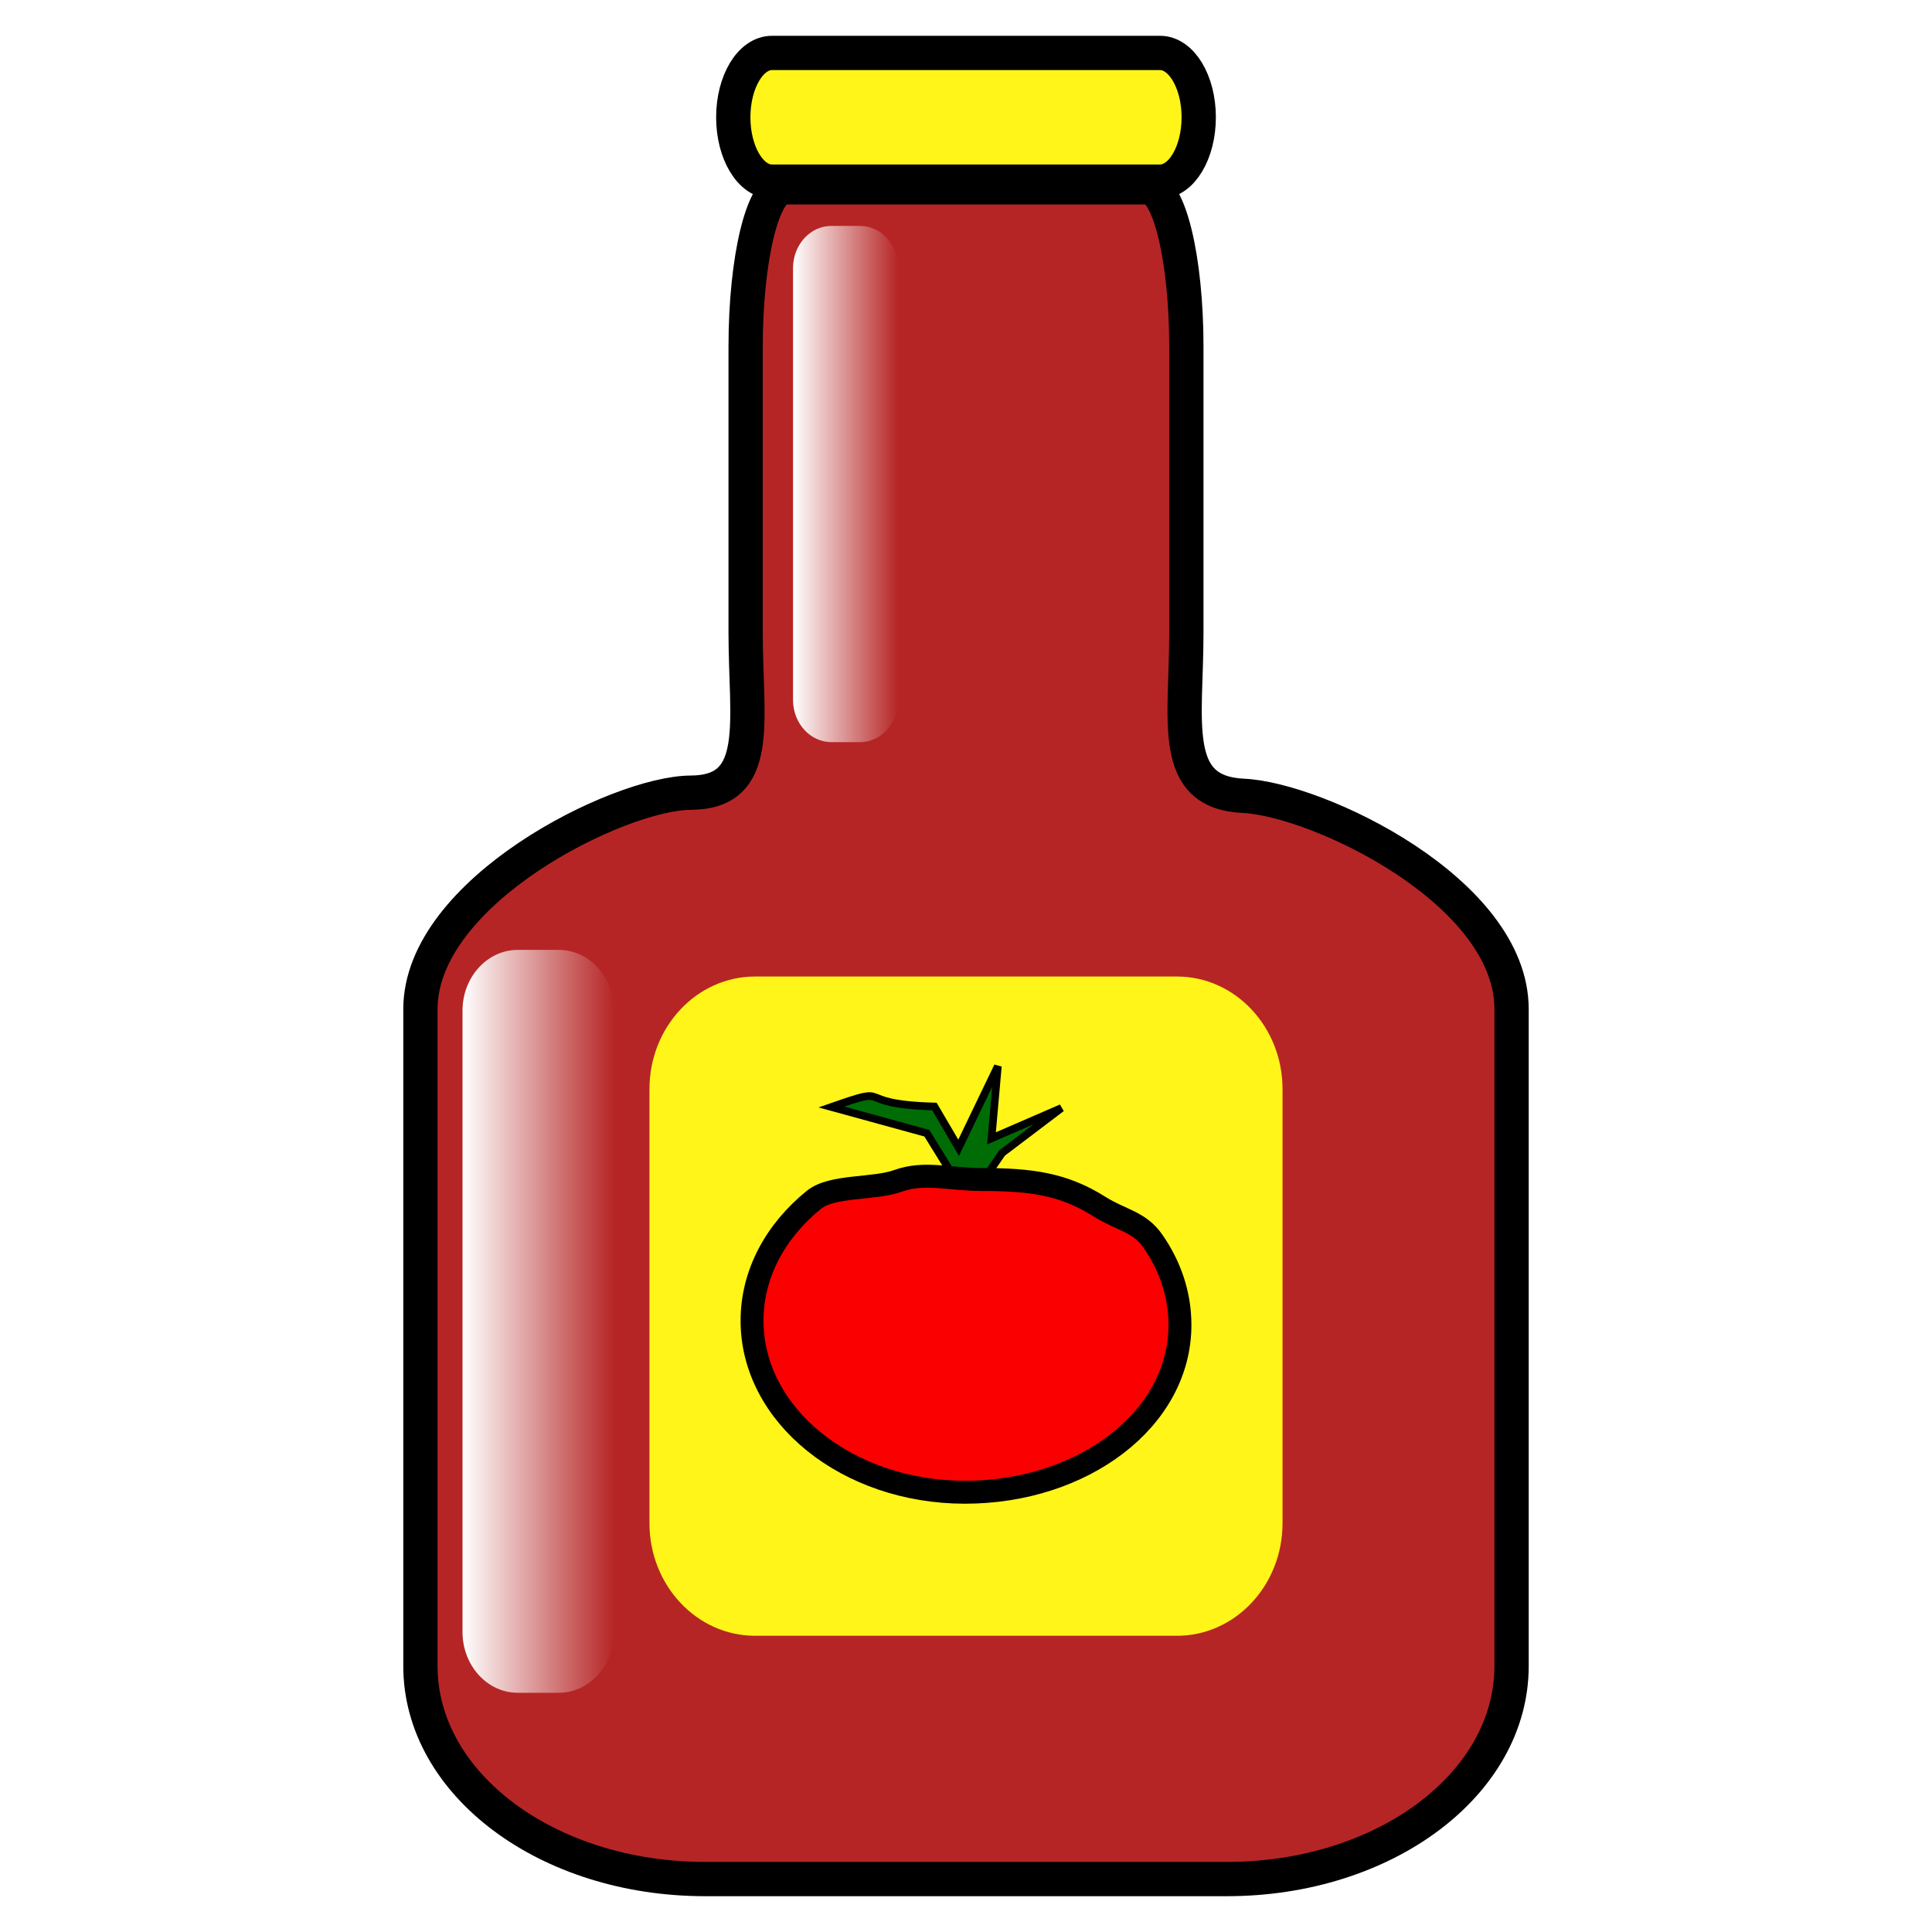
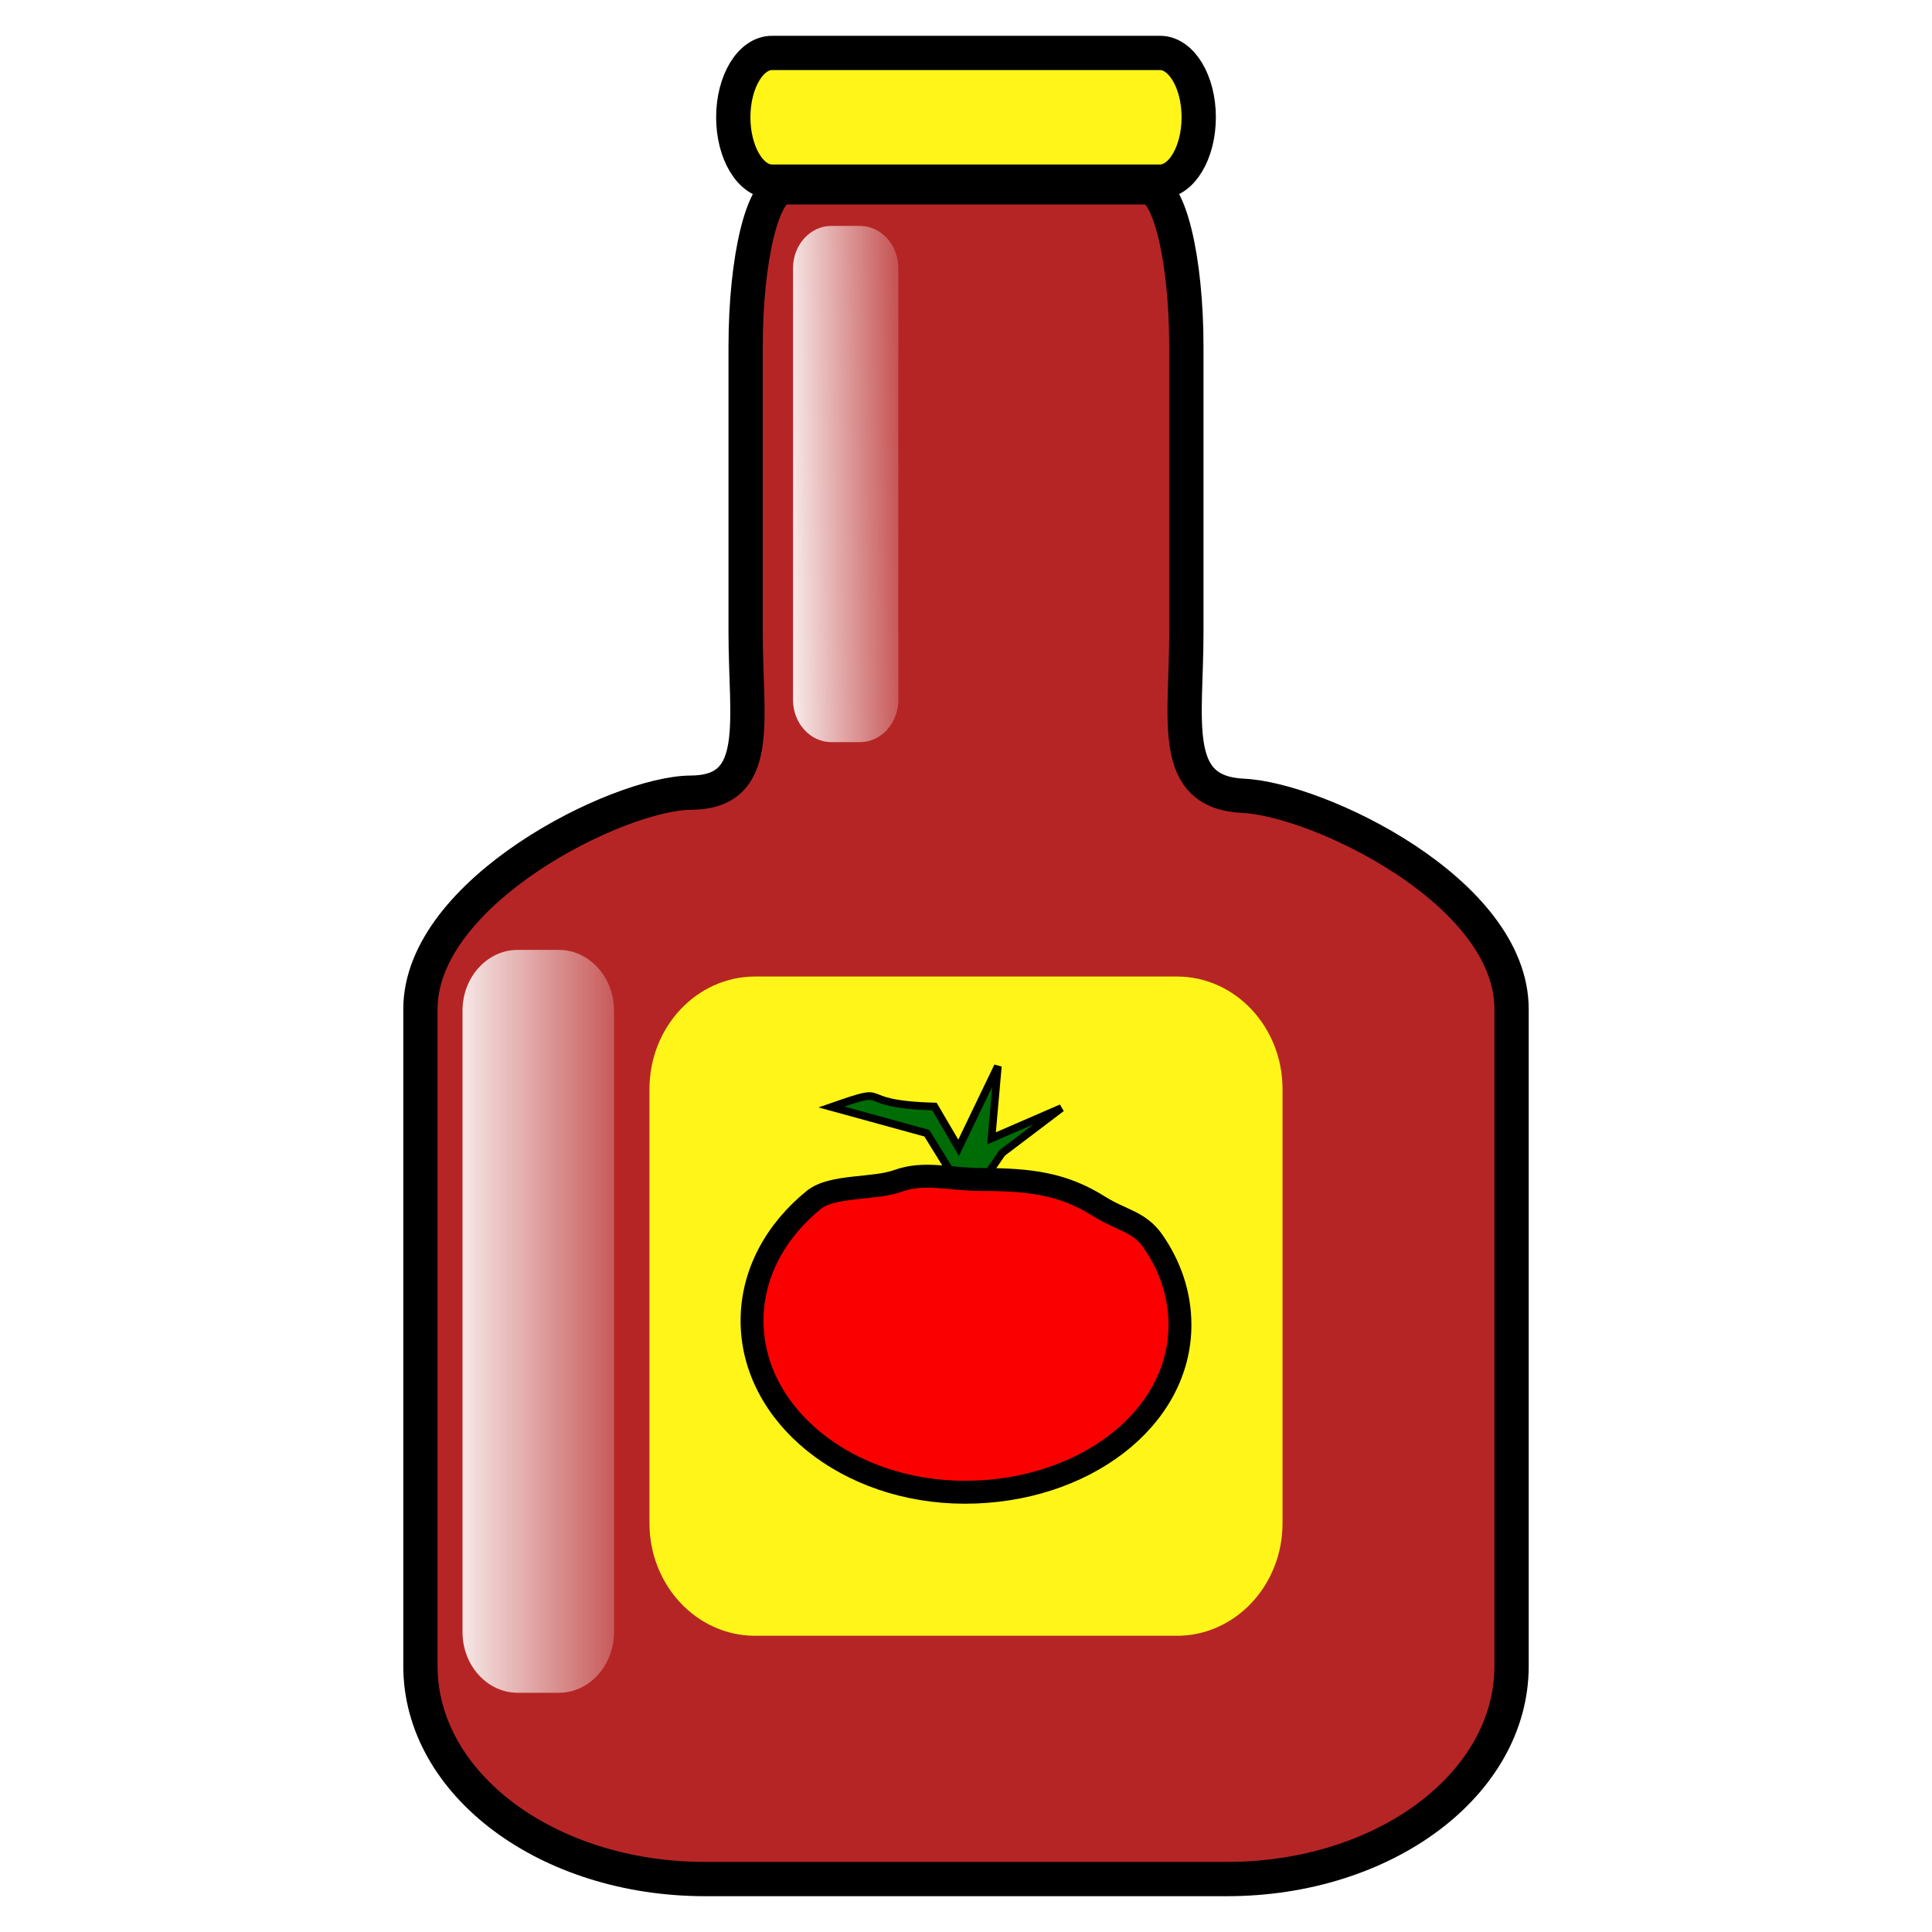
<svg xmlns="http://www.w3.org/2000/svg" xmlns:xlink="http://www.w3.org/1999/xlink" width="620" height="620" viewBox="0 0 620 620" id="svg2" version="1.1">
  <defs id="defs4">
    <linearGradient id="linearGradient4206">
      <stop style="stop-color:#ffffff;stop-opacity:1;" offset="0" id="stop4208" />
      <stop style="stop-color:#ffffff;stop-opacity:0;" offset="1" id="stop4210" />
    </linearGradient>
    <linearGradient id="linearGradient4198">
      <stop style="stop-color:#ffffff;stop-opacity:1;" offset="0" id="stop4200" />
      <stop style="stop-color:#ffffff;stop-opacity:0;" offset="1" id="stop4202" />
    </linearGradient>
-     <linearGradient xlink:href="#linearGradient4198" id="linearGradient4204" x1="431.849" y1="278.906" x2="465.636" y2="278.906" gradientUnits="userSpaceOnUse" />
-     <linearGradient xlink:href="#linearGradient4206" id="linearGradient4212" x1="325.783" y1="547.607" x2="374.403" y2="547.607" gradientUnits="userSpaceOnUse" />
+     <linearGradient xlink:href="#linearGradient4198" id="linearGradient4204" x1="426.135" y1="281.049" x2="477.065" y2="280.335" gradientUnits="userSpaceOnUse" />
+     <linearGradient xlink:href="#linearGradient4206" id="linearGradient4212" x1="317.212" y1="551.893" x2="392.975" y2="551.893" gradientUnits="userSpaceOnUse" />
  </defs>
  <g id="layer1" transform="translate(-177.3571,-123.5765)">
    <path id="rect8072" style="opacity:1;fill:#b62525;fill-opacity:1;fill-rule:nonzero;stroke:#000000;stroke-width:11;stroke-linecap:round;stroke-linejoin:bevel;stroke-miterlimit:4;stroke-dasharray:none;stroke-dashoffset:0;stroke-opacity:1" d="m 662.438,447.425 0,210.795 c 0,37.875 -40.741,68.366 -91.347,68.366 l -167.469,0 c -50.606,0 -91.347,-30.491 -91.347,-68.366 l 0,-210.795 c 0,-37.875 63.617,-69.373 86.757,-69.468 23.14,-0.095 17.607,-22.933 17.607,-51.301 l 0,-91.745 c 0,-28.368 5.533,-51.206 12.406,-51.206 l 116.621,0 c 6.873,0 12.406,22.838 12.406,51.206 l 0,91.745 c 0,28.368 -5.533,51.206 18.28,52.308 23.813,1.102 86.084,30.586 86.084,68.461 z" />
    <rect style="opacity:1;fill:#fff519;fill-opacity:1;fill-rule:nonzero;stroke:#000000;stroke-width:11;stroke-linecap:round;stroke-linejoin:bevel;stroke-miterlimit:4;stroke-dasharray:none;stroke-dashoffset:0;stroke-opacity:1" id="rect8076" width="149.369" height="41.292" x="412.673" y="140.567" rx="12.406" ry="41.292" />
    <rect style="opacity:1;fill:#fff519;fill-opacity:1;fill-rule:nonzero;stroke:none;stroke-width:11;stroke-linecap:round;stroke-linejoin:bevel;stroke-miterlimit:4;stroke-dasharray:none;stroke-dashoffset:0;stroke-opacity:1" id="rect8106" width="203.159" height="211.563" x="385.778" y="436.955" rx="33.899" ry="36.142" />
    <path style="fill:#006c06;fill-opacity:1;fill-rule:evenodd;stroke:#000000;stroke-width:2.458;stroke-linecap:butt;stroke-linejoin:miter;stroke-miterlimit:4;stroke-dasharray:none;stroke-opacity:1" d="m 484.307,502.644 -9.515,-15.409 -30.628,-8.416 c 21.18,-7.392 5.319,-0.894 33.054,-0.152 l 7.77,13.239 12.587,-26.174 -2.041,23.154 22.453,-9.731 -19.051,14.429 -7.144,10.402 z" id="path8096" />
    <path style="opacity:1;fill:#fb0000;fill-opacity:1;fill-rule:nonzero;stroke:#000000;stroke-width:7.358;stroke-linecap:round;stroke-linejoin:bevel;stroke-miterlimit:4;stroke-dasharray:none;stroke-dashoffset:0;stroke-opacity:1" d="m 556.015,548.747 c 0,30.402 -31.267,53.706 -68.998,53.706 -37.731,0 -68.318,-24.646 -68.318,-55.048 0,-15.137 7.582,-28.847 19.853,-38.799 5.864,-4.755 19.262,-3.283 26.951,-6.068 8.539,-3.092 16.648,-0.45 26.616,-0.45 15.87,0 26.394,1.34 37.991,8.655 7.141,4.504 12.801,4.759 17.254,11.175 5.509,7.938 8.649,17.088 8.649,26.83 z" id="path8093" />
    <rect style="opacity:1;fill:url(#linearGradient4212);fill-opacity:1;fill-rule:nonzero;stroke:none;stroke-width:11;stroke-linecap:round;stroke-linejoin:bevel;stroke-miterlimit:4;stroke-dasharray:none;stroke-dashoffset:0;stroke-opacity:1" id="rect8078" width="48.62" height="238.396" x="325.783" y="428.409" rx="17.722" ry="19.509" />
    <rect style="opacity:1;fill:url(#linearGradient4204);fill-opacity:1;fill-rule:nonzero;stroke:none;stroke-width:11;stroke-linecap:round;stroke-linejoin:bevel;stroke-miterlimit:4;stroke-dasharray:none;stroke-dashoffset:0;stroke-opacity:1" id="rect8078-9" width="33.787" height="165.665" x="431.849" y="196.074" rx="12.315" ry="13.557" />
  </g>
</svg>
